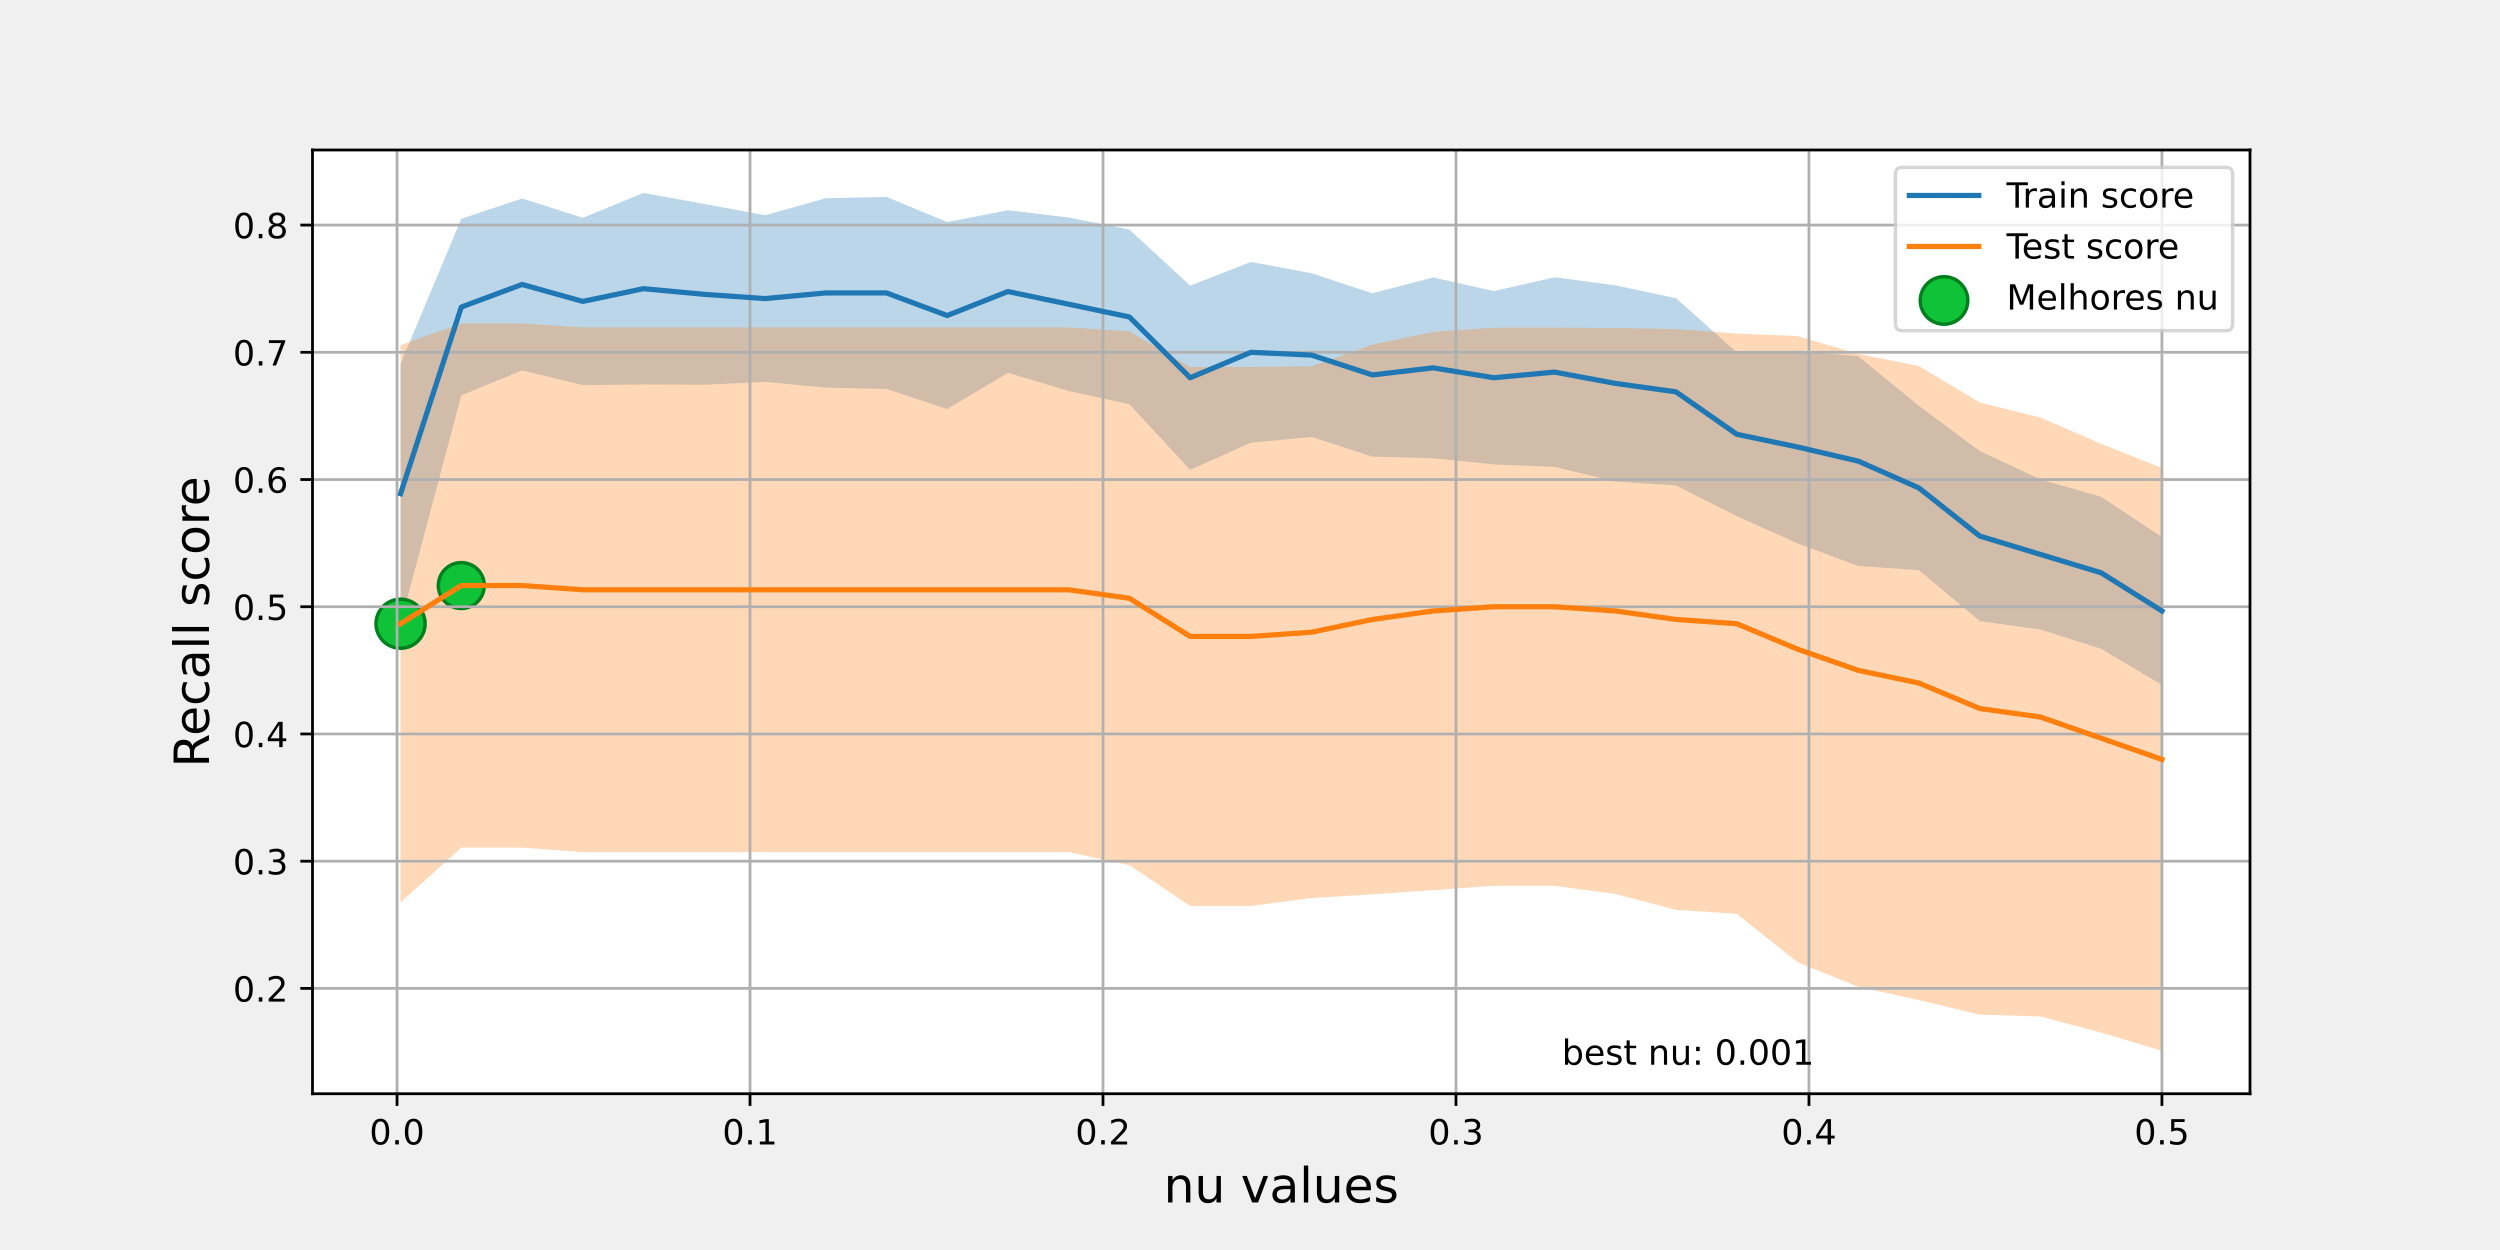
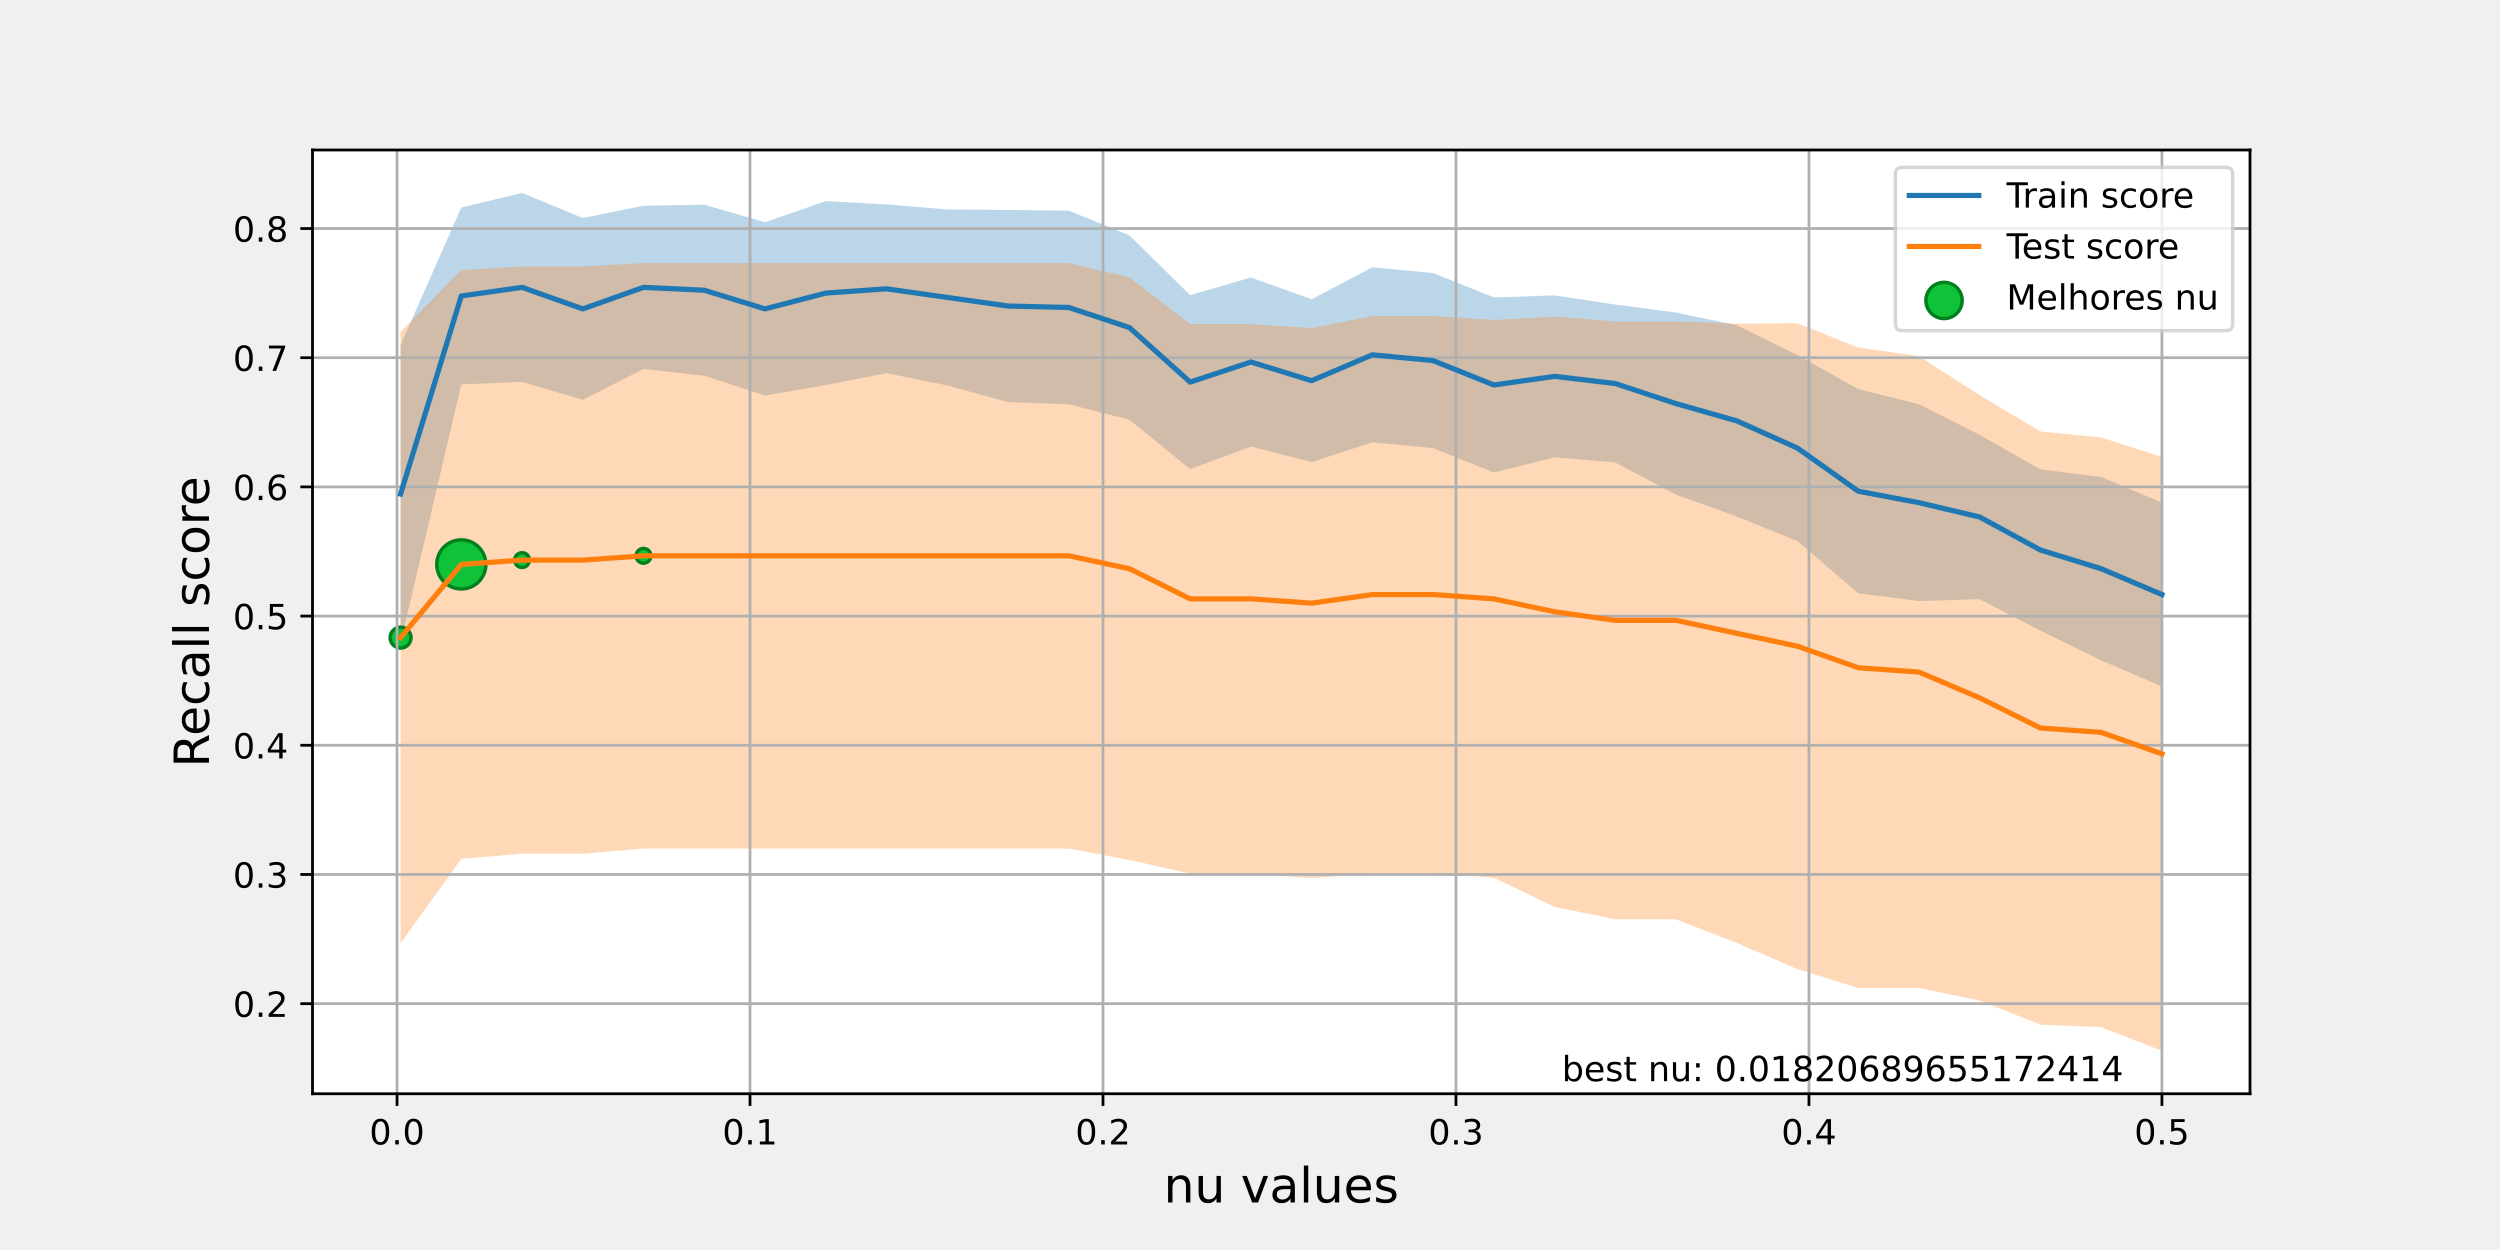
<svg xmlns="http://www.w3.org/2000/svg" xmlns:xlink="http://www.w3.org/1999/xlink" height="360pt" version="1.1" viewBox="0 0 720 360" width="720pt">
  <defs>
    <style type="text/css">*{stroke-linecap:butt;stroke-linejoin:round;}</style>
  </defs>
  <g id="figure_1">
    <g id="patch_1">
      <path d="M 0 360  L 720 360  L 720 0  L 0 0  z " style="fill:none;" />
    </g>
    <g id="axes_1">
      <g id="patch_2">
        <path d="M 90 315  L 648 315  L 648 43.2  L 90 43.2  z " style="fill:#ffffff;" />
      </g>
      <g id="PolyCollection_1">
-         <path clip-path="url(#p3d5e0ccf4b)" d="M 115.364 104.77  L 115.364 179.577  L 132.856 113.862  L 150.348 106.676  L 167.84 110.899  L 185.332 110.728  L 202.824 110.797  L 220.317 109.986  L 237.809 111.645  L 255.301 112.013  L 272.793 117.811  L 290.285 107.364  L 307.777 112.606  L 325.27 116.441  L 342.762 135.32  L 360.254 127.492  L 377.746 125.846  L 395.238 131.503  L 412.73 131.967  L 430.223 133.749  L 447.715 134.468  L 465.207 138.672  L 482.699 139.833  L 500.191 148.645  L 517.683 156.496  L 535.176 163.01  L 552.668 164.215  L 570.16 178.883  L 587.652 181.291  L 605.144 186.866  L 622.636 197.262  L 622.636 154.667  L 622.636 154.667  L 605.144 143.077  L 587.652 138.068  L 570.16 129.891  L 552.668 116.875  L 535.176 102.609  L 517.683 100.981  L 500.191 101.504  L 482.699 85.889  L 465.207 82.164  L 447.715 79.854  L 430.223 83.83  L 412.73 79.913  L 395.238 84.448  L 377.746 78.706  L 360.254 75.431  L 342.762 82.259  L 325.27 66.126  L 307.777 62.633  L 290.285 60.547  L 272.793 63.942  L 255.301 56.712  L 237.809 57.08  L 220.317 61.996  L 202.824 58.742  L 185.332 55.555  L 167.84 62.712  L 150.348 57.164  L 132.856 63.006  L 115.364 104.77  z " style="fill:#1f77b4;fill-opacity:0.3;" />
+         <path clip-path="url(#p609a828abe)" d="M 115.364 99.381  L 115.364 185.206  L 132.856 110.707  L 150.348 109.969  L 167.84 115.145  L 185.332 106.268  L 202.824 108.221  L 220.317 113.921  L 237.809 110.898  L 255.301 107.47  L 272.793 111.001  L 290.285 115.803  L 307.777 116.438  L 325.27 120.898  L 342.762 135.099  L 360.254 128.608  L 377.746 133.084  L 395.238 127.4  L 412.73 129.054  L 430.223 136.092  L 447.715 131.721  L 465.207 133.204  L 482.699 142.47  L 500.191 148.75  L 517.683 155.859  L 535.176 170.86  L 552.668 173.108  L 570.16 172.561  L 587.652 181.643  L 605.144 190.194  L 622.636 197.714  L 622.636 144.75  L 622.636 144.75  L 605.144 137.387  L 587.652 135.189  L 570.16 125.254  L 552.668 116.44  L 535.176 112.073  L 517.683 102.269  L 500.191 93.669  L 482.699 90.027  L 465.207 87.717  L 447.715 85.066  L 430.223 85.656  L 412.73 78.638  L 395.238 76.984  L 377.746 86.183  L 360.254 79.911  L 342.762 84.995  L 325.27 67.777  L 307.777 60.661  L 290.285 60.47  L 272.793 60.31  L 255.301 58.88  L 237.809 57.933  L 220.317 64.005  L 202.824 58.956  L 185.332 59.256  L 167.84 62.781  L 150.348 55.555  L 132.856 59.777  L 115.364 99.381  z " style="fill:#1f77b4;fill-opacity:0.3;" />
      </g>
      <g id="PolyCollection_2">
-         <path clip-path="url(#p3d5e0ccf4b)" d="M 115.364 99.39  L 115.364 259.866  L 132.856 244.11  L 150.348 244.11  L 167.84 245.422  L 185.332 245.422  L 202.824 245.422  L 220.317 245.422  L 237.809 245.422  L 255.301 245.422  L 272.793 245.422  L 290.285 245.422  L 307.777 245.422  L 325.27 249.178  L 342.762 260.906  L 360.254 260.906  L 377.746 258.632  L 395.238 257.569  L 412.73 256.344  L 430.223 255.132  L 447.715 255.132  L 465.207 257.468  L 482.699 262.042  L 500.191 263.2  L 517.683 277.129  L 535.176 284.198  L 552.668 288.036  L 570.16 292.22  L 587.652 292.749  L 605.144 297.393  L 622.636 302.645  L 622.636 134.778  L 622.636 134.778  L 605.144 127.817  L 587.652 120.247  L 570.16 115.89  L 552.668 105.418  L 535.176 101.928  L 517.683 96.784  L 500.191 96.057  L 482.699 94.772  L 465.207 94.46  L 447.715 94.354  L 430.223 94.354  L 412.73 95.585  L 395.238 99.244  L 377.746 105.51  L 360.254 105.678  L 342.762 105.678  L 325.27 95.422  L 307.777 94.293  L 290.285 94.293  L 272.793 94.293  L 255.301 94.293  L 237.809 94.293  L 220.317 94.293  L 202.824 94.293  L 185.332 94.293  L 167.84 94.293  L 150.348 93.162  L 132.856 93.162  L 115.364 99.39  z " style="fill:#ff7f0e;fill-opacity:0.3;" />
+         <path clip-path="url(#p609a828abe)" d="M 115.364 95.595  L 115.364 271.674  L 132.856 247.34  L 150.348 245.869  L 167.84 245.869  L 185.332 244.379  L 202.824 244.379  L 220.317 244.379  L 237.809 244.379  L 255.301 244.379  L 272.793 244.379  L 290.285 244.379  L 307.777 244.379  L 325.27 247.681  L 342.762 251.613  L 360.254 251.613  L 377.746 252.923  L 395.238 251.462  L 412.73 251.462  L 430.223 252.79  L 447.715 261.195  L 465.207 264.772  L 482.699 264.772  L 500.191 271.572  L 517.683 279.131  L 535.176 284.529  L 552.668 284.532  L 570.16 288.18  L 587.652 295.094  L 605.144 295.848  L 622.636 302.645  L 622.636 131.596  L 622.636 131.596  L 605.144 125.992  L 587.652 124.265  L 570.16 113.816  L 552.668 102.581  L 535.176 100.103  L 517.683 93.099  L 500.191 93.216  L 482.699 92.575  L 465.207 92.575  L 447.715 91.191  L 430.223 92.154  L 412.73 91.002  L 395.238 91.002  L 377.746 94.503  L 360.254 93.331  L 342.762 93.331  L 325.27 79.9  L 307.777 75.761  L 290.285 75.761  L 272.793 75.761  L 255.301 75.761  L 237.809 75.761  L 220.317 75.761  L 202.824 75.761  L 185.332 75.761  L 167.84 76.751  L 150.348 76.751  L 132.856 77.761  L 115.364 95.595  z " style="fill:#ff7f0e;fill-opacity:0.3;" />
      </g>
      <g id="PathCollection_1">
-         <path clip-path="url(#p3d5e0ccf4b)" d="M 115.364 186.699  C 117.239 186.699 119.038 185.954 120.364 184.628  C 121.69 183.302 122.435 181.503 122.435 179.628  C 122.435 177.753 121.69 175.954 120.364 174.628  C 119.038 173.302 117.239 172.557 115.364 172.557  C 113.488 172.557 111.69 173.302 110.364 174.628  C 109.038 175.954 108.293 177.753 108.293 179.628  C 108.293 181.503 109.038 183.302 110.364 184.628  C 111.69 185.954 113.488 186.699 115.364 186.699  z " style="fill:#0fc238;stroke:#00801d;" />
-         <path clip-path="url(#p3d5e0ccf4b)" d="M 132.856 175.25  C 134.61 175.25 136.292 174.553 137.533 173.313  C 138.773 172.073 139.47 170.39 139.47 168.636  C 139.47 166.882 138.773 165.199 137.533 163.959  C 136.292 162.719 134.61 162.022 132.856 162.022  C 131.102 162.022 129.419 162.719 128.179 163.959  C 126.938 165.199 126.241 166.882 126.241 168.636  C 126.241 170.39 126.938 172.073 128.179 173.313  C 129.419 174.553 131.102 175.25 132.856 175.25  z " style="fill:#0fc238;stroke:#00801d;" />
+         <path clip-path="url(#p609a828abe)" d="M 115.364 186.65  C 116.163 186.65 116.93 186.332 117.496 185.766  C 118.061 185.201 118.379 184.434 118.379 183.634  C 118.379 182.835 118.061 182.068 117.496 181.502  C 116.93 180.937 116.163 180.619 115.364 180.619  C 114.564 180.619 113.797 180.937 113.232 181.502  C 112.666 182.068 112.349 182.835 112.349 183.634  C 112.349 184.434 112.666 185.201 113.232 185.766  C 113.797 186.332 114.564 186.65 115.364 186.65  z " style="fill:#0fc238;stroke:#00801d;" />
+         <path clip-path="url(#p609a828abe)" d="M 132.856 169.622  C 134.731 169.622 136.53 168.876 137.856 167.55  C 139.182 166.224 139.927 164.426 139.927 162.55  C 139.927 160.675 139.182 158.876 137.856 157.55  C 136.53 156.224 134.731 155.479 132.856 155.479  C 130.981 155.479 129.182 156.224 127.856 157.55  C 126.53 158.876 125.785 160.675 125.785 162.55  C 125.785 164.426 126.53 166.224 127.856 167.55  C 129.182 168.876 130.981 169.622 132.856 169.622  z " style="fill:#0fc238;stroke:#00801d;" />
+         <path clip-path="url(#p609a828abe)" d="M 150.348 163.442  C 150.913 163.442 151.456 163.218 151.856 162.818  C 152.255 162.418 152.48 161.876 152.48 161.31  C 152.48 160.745 152.255 160.202 151.856 159.803  C 151.456 159.403 150.913 159.178 150.348 159.178  C 149.783 159.178 149.24 159.403 148.84 159.803  C 148.441 160.202 148.216 160.745 148.216 161.31  C 148.216 161.876 148.441 162.418 148.84 162.818  C 149.24 163.218 149.783 163.442 150.348 163.442  z " style="fill:#0fc238;stroke:#00801d;" />
+         <path clip-path="url(#p609a828abe)" d="M 185.332 162.202  C 185.898 162.202 186.44 161.977 186.84 161.578  C 187.24 161.178 187.464 160.635 187.464 160.07  C 187.464 159.505 187.24 158.962 186.84 158.562  C 186.44 158.163 185.898 157.938 185.332 157.938  C 184.767 157.938 184.225 158.163 183.825 158.562  C 183.425 158.962 183.2 159.505 183.2 160.07  C 183.2 160.635 183.425 161.178 183.825 161.578  C 184.225 161.977 184.767 162.202 185.332 162.202  z " style="fill:#0fc238;stroke:#00801d;" />
      </g>
      <g id="matplotlib.axis_1">
        <g id="xtick_1">
          <g id="line2d_1">
-             <path clip-path="url(#p3d5e0ccf4b)" d="M 114.347 315  L 114.347 43.2  " style="fill:none;stroke:#b0b0b0;stroke-linecap:square;stroke-width:0.8;" />
+             <path clip-path="url(#p609a828abe)" d="M 114.347 315  L 114.347 43.2  " style="fill:none;stroke:#b0b0b0;stroke-linecap:square;stroke-width:0.8;" />
          </g>
          <g id="line2d_2">
            <defs>
-               <path d="M 0 0  L 0 3.5  " id="m175ccb34cd" style="stroke:#000000;stroke-width:0.8;" />
-             </defs>
-             <g>
-               <use style="stroke:#000000;stroke-width:0.8;" x="114.347" xlink:href="#m175ccb34cd" y="315" />
+               <path d="M 0 0  L 0 3.5  " id="m0a4622e505" style="stroke:#000000;stroke-width:0.8;" />
+             </defs>
+             <g>
+               <use style="stroke:#000000;stroke-width:0.8;" x="114.347" xlink:href="#m0a4622e505" y="315" />
            </g>
          </g>
          <g id="text_1">
            <g transform="translate(106.3955 329.5984)scale(0.1 -0.1)">
              <defs>
                <path d="M 2034 4250  Q 1547 4250 1301 3770  Q 1056 3291 1056 2328  Q 1056 1369 1301 889  Q 1547 409 2034 409  Q 2525 409 2770 889  Q 3016 1369 3016 2328  Q 3016 3291 2770 3770  Q 2525 4250 2034 4250  z M 2034 4750  Q 2819 4750 3233 4129  Q 3647 3509 3647 2328  Q 3647 1150 3233 529  Q 2819 -91 2034 -91  Q 1250 -91 836 529  Q 422 1150 422 2328  Q 422 3509 836 4129  Q 1250 4750 2034 4750  z " id="DejaVuSans-30" transform="scale(0.015625)" />
                <path d="M 684 794  L 1344 794  L 1344 0  L 684 0  L 684 794  z " id="DejaVuSans-2e" transform="scale(0.015625)" />
              </defs>
              <use xlink:href="#DejaVuSans-30" />
              <use x="63.623" xlink:href="#DejaVuSans-2e" />
              <use x="95.41" xlink:href="#DejaVuSans-30" />
            </g>
          </g>
        </g>
        <g id="xtick_2">
          <g id="line2d_3">
-             <path clip-path="url(#p3d5e0ccf4b)" d="M 216.005 315  L 216.005 43.2  " style="fill:none;stroke:#b0b0b0;stroke-linecap:square;stroke-width:0.8;" />
+             <path clip-path="url(#p609a828abe)" d="M 216.005 315  L 216.005 43.2  " style="fill:none;stroke:#b0b0b0;stroke-linecap:square;stroke-width:0.8;" />
          </g>
          <g id="line2d_4">
            <g>
-               <use style="stroke:#000000;stroke-width:0.8;" x="216.005" xlink:href="#m175ccb34cd" y="315" />
+               <use style="stroke:#000000;stroke-width:0.8;" x="216.005" xlink:href="#m0a4622e505" y="315" />
            </g>
          </g>
          <g id="text_2">
            <g transform="translate(208.0534 329.5984)scale(0.1 -0.1)">
              <defs>
                <path d="M 794 531  L 1825 531  L 1825 4091  L 703 3866  L 703 4441  L 1819 4666  L 2450 4666  L 2450 531  L 3481 531  L 3481 0  L 794 0  L 794 531  z " id="DejaVuSans-31" transform="scale(0.015625)" />
              </defs>
              <use xlink:href="#DejaVuSans-30" />
              <use x="63.623" xlink:href="#DejaVuSans-2e" />
              <use x="95.41" xlink:href="#DejaVuSans-31" />
            </g>
          </g>
        </g>
        <g id="xtick_3">
          <g id="line2d_5">
-             <path clip-path="url(#p3d5e0ccf4b)" d="M 317.663 315  L 317.663 43.2  " style="fill:none;stroke:#b0b0b0;stroke-linecap:square;stroke-width:0.8;" />
+             <path clip-path="url(#p609a828abe)" d="M 317.663 315  L 317.663 43.2  " style="fill:none;stroke:#b0b0b0;stroke-linecap:square;stroke-width:0.8;" />
          </g>
          <g id="line2d_6">
            <g>
-               <use style="stroke:#000000;stroke-width:0.8;" x="317.663" xlink:href="#m175ccb34cd" y="315" />
+               <use style="stroke:#000000;stroke-width:0.8;" x="317.663" xlink:href="#m0a4622e505" y="315" />
            </g>
          </g>
          <g id="text_3">
            <g transform="translate(309.7112 329.5984)scale(0.1 -0.1)">
              <defs>
                <path d="M 1228 531  L 3431 531  L 3431 0  L 469 0  L 469 531  Q 828 903 1448 1529  Q 2069 2156 2228 2338  Q 2531 2678 2651 2914  Q 2772 3150 2772 3378  Q 2772 3750 2511 3984  Q 2250 4219 1831 4219  Q 1534 4219 1204 4116  Q 875 4013 500 3803  L 500 4441  Q 881 4594 1212 4672  Q 1544 4750 1819 4750  Q 2544 4750 2975 4387  Q 3406 4025 3406 3419  Q 3406 3131 3298 2873  Q 3191 2616 2906 2266  Q 2828 2175 2409 1742  Q 1991 1309 1228 531  z " id="DejaVuSans-32" transform="scale(0.015625)" />
              </defs>
              <use xlink:href="#DejaVuSans-30" />
              <use x="63.623" xlink:href="#DejaVuSans-2e" />
              <use x="95.41" xlink:href="#DejaVuSans-32" />
            </g>
          </g>
        </g>
        <g id="xtick_4">
          <g id="line2d_7">
-             <path clip-path="url(#p3d5e0ccf4b)" d="M 419.321 315  L 419.321 43.2  " style="fill:none;stroke:#b0b0b0;stroke-linecap:square;stroke-width:0.8;" />
+             <path clip-path="url(#p609a828abe)" d="M 419.321 315  L 419.321 43.2  " style="fill:none;stroke:#b0b0b0;stroke-linecap:square;stroke-width:0.8;" />
          </g>
          <g id="line2d_8">
            <g>
-               <use style="stroke:#000000;stroke-width:0.8;" x="419.321" xlink:href="#m175ccb34cd" y="315" />
+               <use style="stroke:#000000;stroke-width:0.8;" x="419.321" xlink:href="#m0a4622e505" y="315" />
            </g>
          </g>
          <g id="text_4">
            <g transform="translate(411.3691 329.5984)scale(0.1 -0.1)">
              <defs>
                <path d="M 2597 2516  Q 3050 2419 3304 2112  Q 3559 1806 3559 1356  Q 3559 666 3084 287  Q 2609 -91 1734 -91  Q 1441 -91 1130 -33  Q 819 25 488 141  L 488 750  Q 750 597 1062 519  Q 1375 441 1716 441  Q 2309 441 2620 675  Q 2931 909 2931 1356  Q 2931 1769 2642 2001  Q 2353 2234 1838 2234  L 1294 2234  L 1294 2753  L 1863 2753  Q 2328 2753 2575 2939  Q 2822 3125 2822 3475  Q 2822 3834 2567 4026  Q 2313 4219 1838 4219  Q 1578 4219 1281 4162  Q 984 4106 628 3988  L 628 4550  Q 988 4650 1302 4700  Q 1616 4750 1894 4750  Q 2613 4750 3031 4423  Q 3450 4097 3450 3541  Q 3450 3153 3228 2886  Q 3006 2619 2597 2516  z " id="DejaVuSans-33" transform="scale(0.015625)" />
              </defs>
              <use xlink:href="#DejaVuSans-30" />
              <use x="63.623" xlink:href="#DejaVuSans-2e" />
              <use x="95.41" xlink:href="#DejaVuSans-33" />
            </g>
          </g>
        </g>
        <g id="xtick_5">
          <g id="line2d_9">
-             <path clip-path="url(#p3d5e0ccf4b)" d="M 520.979 315  L 520.979 43.2  " style="fill:none;stroke:#b0b0b0;stroke-linecap:square;stroke-width:0.8;" />
+             <path clip-path="url(#p609a828abe)" d="M 520.979 315  L 520.979 43.2  " style="fill:none;stroke:#b0b0b0;stroke-linecap:square;stroke-width:0.8;" />
          </g>
          <g id="line2d_10">
            <g>
-               <use style="stroke:#000000;stroke-width:0.8;" x="520.979" xlink:href="#m175ccb34cd" y="315" />
+               <use style="stroke:#000000;stroke-width:0.8;" x="520.979" xlink:href="#m0a4622e505" y="315" />
            </g>
          </g>
          <g id="text_5">
            <g transform="translate(513.0269 329.5984)scale(0.1 -0.1)">
              <defs>
                <path d="M 2419 4116  L 825 1625  L 2419 1625  L 2419 4116  z M 2253 4666  L 3047 4666  L 3047 1625  L 3713 1625  L 3713 1100  L 3047 1100  L 3047 0  L 2419 0  L 2419 1100  L 313 1100  L 313 1709  L 2253 4666  z " id="DejaVuSans-34" transform="scale(0.015625)" />
              </defs>
              <use xlink:href="#DejaVuSans-30" />
              <use x="63.623" xlink:href="#DejaVuSans-2e" />
              <use x="95.41" xlink:href="#DejaVuSans-34" />
            </g>
          </g>
        </g>
        <g id="xtick_6">
          <g id="line2d_11">
-             <path clip-path="url(#p3d5e0ccf4b)" d="M 622.636 315  L 622.636 43.2  " style="fill:none;stroke:#b0b0b0;stroke-linecap:square;stroke-width:0.8;" />
+             <path clip-path="url(#p609a828abe)" d="M 622.636 315  L 622.636 43.2  " style="fill:none;stroke:#b0b0b0;stroke-linecap:square;stroke-width:0.8;" />
          </g>
          <g id="line2d_12">
            <g>
-               <use style="stroke:#000000;stroke-width:0.8;" x="622.636" xlink:href="#m175ccb34cd" y="315" />
+               <use style="stroke:#000000;stroke-width:0.8;" x="622.636" xlink:href="#m0a4622e505" y="315" />
            </g>
          </g>
          <g id="text_6">
            <g transform="translate(614.6848 329.5984)scale(0.1 -0.1)">
              <defs>
                <path d="M 691 4666  L 3169 4666  L 3169 4134  L 1269 4134  L 1269 2991  Q 1406 3038 1543 3061  Q 1681 3084 1819 3084  Q 2600 3084 3056 2656  Q 3513 2228 3513 1497  Q 3513 744 3044 326  Q 2575 -91 1722 -91  Q 1428 -91 1123 -41  Q 819 9 494 109  L 494 744  Q 775 591 1075 516  Q 1375 441 1709 441  Q 2250 441 2565 725  Q 2881 1009 2881 1497  Q 2881 1984 2565 2268  Q 2250 2553 1709 2553  Q 1456 2553 1204 2497  Q 953 2441 691 2322  L 691 4666  z " id="DejaVuSans-35" transform="scale(0.015625)" />
              </defs>
              <use xlink:href="#DejaVuSans-30" />
              <use x="63.623" xlink:href="#DejaVuSans-2e" />
              <use x="95.41" xlink:href="#DejaVuSans-35" />
            </g>
          </g>
        </g>
        <g id="text_7">
          <g transform="translate(335.1353 346.3159)scale(0.14 -0.14)">
            <defs>
              <path d="M 3513 2113  L 3513 0  L 2938 0  L 2938 2094  Q 2938 2591 2744 2837  Q 2550 3084 2163 3084  Q 1697 3084 1428 2787  Q 1159 2491 1159 1978  L 1159 0  L 581 0  L 581 3500  L 1159 3500  L 1159 2956  Q 1366 3272 1645 3428  Q 1925 3584 2291 3584  Q 2894 3584 3203 3211  Q 3513 2838 3513 2113  z " id="DejaVuSans-6e" transform="scale(0.015625)" />
              <path d="M 544 1381  L 544 3500  L 1119 3500  L 1119 1403  Q 1119 906 1312 657  Q 1506 409 1894 409  Q 2359 409 2629 706  Q 2900 1003 2900 1516  L 2900 3500  L 3475 3500  L 3475 0  L 2900 0  L 2900 538  Q 2691 219 2414 64  Q 2138 -91 1772 -91  Q 1169 -91 856 284  Q 544 659 544 1381  z M 1991 3584  L 1991 3584  z " id="DejaVuSans-75" transform="scale(0.015625)" />
              <path id="DejaVuSans-20" transform="scale(0.015625)" />
              <path d="M 191 3500  L 800 3500  L 1894 563  L 2988 3500  L 3597 3500  L 2284 0  L 1503 0  L 191 3500  z " id="DejaVuSans-76" transform="scale(0.015625)" />
              <path d="M 2194 1759  Q 1497 1759 1228 1600  Q 959 1441 959 1056  Q 959 750 1161 570  Q 1363 391 1709 391  Q 2188 391 2477 730  Q 2766 1069 2766 1631  L 2766 1759  L 2194 1759  z M 3341 1997  L 3341 0  L 2766 0  L 2766 531  Q 2569 213 2275 61  Q 1981 -91 1556 -91  Q 1019 -91 701 211  Q 384 513 384 1019  Q 384 1609 779 1909  Q 1175 2209 1959 2209  L 2766 2209  L 2766 2266  Q 2766 2663 2505 2880  Q 2244 3097 1772 3097  Q 1472 3097 1187 3025  Q 903 2953 641 2809  L 641 3341  Q 956 3463 1253 3523  Q 1550 3584 1831 3584  Q 2591 3584 2966 3190  Q 3341 2797 3341 1997  z " id="DejaVuSans-61" transform="scale(0.015625)" />
              <path d="M 603 4863  L 1178 4863  L 1178 0  L 603 0  L 603 4863  z " id="DejaVuSans-6c" transform="scale(0.015625)" />
              <path d="M 3597 1894  L 3597 1613  L 953 1613  Q 991 1019 1311 708  Q 1631 397 2203 397  Q 2534 397 2845 478  Q 3156 559 3463 722  L 3463 178  Q 3153 47 2828 -22  Q 2503 -91 2169 -91  Q 1331 -91 842 396  Q 353 884 353 1716  Q 353 2575 817 3079  Q 1281 3584 2069 3584  Q 2775 3584 3186 3129  Q 3597 2675 3597 1894  z M 3022 2063  Q 3016 2534 2758 2815  Q 2500 3097 2075 3097  Q 1594 3097 1305 2825  Q 1016 2553 972 2059  L 3022 2063  z " id="DejaVuSans-65" transform="scale(0.015625)" />
              <path d="M 2834 3397  L 2834 2853  Q 2591 2978 2328 3040  Q 2066 3103 1784 3103  Q 1356 3103 1142 2972  Q 928 2841 928 2578  Q 928 2378 1081 2264  Q 1234 2150 1697 2047  L 1894 2003  Q 2506 1872 2764 1633  Q 3022 1394 3022 966  Q 3022 478 2636 193  Q 2250 -91 1575 -91  Q 1294 -91 989 -36  Q 684 19 347 128  L 347 722  Q 666 556 975 473  Q 1284 391 1588 391  Q 1994 391 2212 530  Q 2431 669 2431 922  Q 2431 1156 2273 1281  Q 2116 1406 1581 1522  L 1381 1569  Q 847 1681 609 1914  Q 372 2147 372 2553  Q 372 3047 722 3315  Q 1072 3584 1716 3584  Q 2034 3584 2315 3537  Q 2597 3491 2834 3397  z " id="DejaVuSans-73" transform="scale(0.015625)" />
            </defs>
            <use xlink:href="#DejaVuSans-6e" />
            <use x="63.379" xlink:href="#DejaVuSans-75" />
            <use x="126.758" xlink:href="#DejaVuSans-20" />
            <use x="158.545" xlink:href="#DejaVuSans-76" />
            <use x="217.725" xlink:href="#DejaVuSans-61" />
            <use x="279.004" xlink:href="#DejaVuSans-6c" />
            <use x="306.787" xlink:href="#DejaVuSans-75" />
            <use x="370.166" xlink:href="#DejaVuSans-65" />
            <use x="431.689" xlink:href="#DejaVuSans-73" />
          </g>
        </g>
      </g>
      <g id="matplotlib.axis_2">
        <g id="ytick_1">
          <g id="line2d_13">
-             <path clip-path="url(#p3d5e0ccf4b)" d="M 90 284.665  L 648 284.665  " style="fill:none;stroke:#b0b0b0;stroke-linecap:square;stroke-width:0.8;" />
+             <path clip-path="url(#p609a828abe)" d="M 90 289.055  L 648 289.055  " style="fill:none;stroke:#b0b0b0;stroke-linecap:square;stroke-width:0.8;" />
          </g>
          <g id="line2d_14">
            <defs>
-               <path d="M 0 0  L -3.5 0  " id="mce2eb0ac68" style="stroke:#000000;stroke-width:0.8;" />
-             </defs>
-             <g>
-               <use style="stroke:#000000;stroke-width:0.8;" x="90" xlink:href="#mce2eb0ac68" y="284.665" />
+               <path d="M 0 0  L -3.5 0  " id="md612f55e5f" style="stroke:#000000;stroke-width:0.8;" />
+             </defs>
+             <g>
+               <use style="stroke:#000000;stroke-width:0.8;" x="90" xlink:href="#md612f55e5f" y="289.055" />
            </g>
          </g>
          <g id="text_8">
-             <g transform="translate(67.09687 288.4639)scale(0.1 -0.1)">
+             <g transform="translate(67.09687 292.8537)scale(0.1 -0.1)">
              <use xlink:href="#DejaVuSans-30" />
              <use x="63.623" xlink:href="#DejaVuSans-2e" />
              <use x="95.41" xlink:href="#DejaVuSans-32" />
            </g>
          </g>
        </g>
        <g id="ytick_2">
          <g id="line2d_15">
-             <path clip-path="url(#p3d5e0ccf4b)" d="M 90 248.024  L 648 248.024  " style="fill:none;stroke:#b0b0b0;stroke-linecap:square;stroke-width:0.8;" />
+             <path clip-path="url(#p609a828abe)" d="M 90 251.847  L 648 251.847  " style="fill:none;stroke:#b0b0b0;stroke-linecap:square;stroke-width:0.8;" />
          </g>
          <g id="line2d_16">
            <g>
-               <use style="stroke:#000000;stroke-width:0.8;" x="90" xlink:href="#mce2eb0ac68" y="248.024" />
+               <use style="stroke:#000000;stroke-width:0.8;" x="90" xlink:href="#md612f55e5f" y="251.847" />
            </g>
          </g>
          <g id="text_9">
-             <g transform="translate(67.09687 251.8233)scale(0.1 -0.1)">
+             <g transform="translate(67.09687 255.6466)scale(0.1 -0.1)">
              <use xlink:href="#DejaVuSans-30" />
              <use x="63.623" xlink:href="#DejaVuSans-2e" />
              <use x="95.41" xlink:href="#DejaVuSans-33" />
            </g>
          </g>
        </g>
        <g id="ytick_3">
          <g id="line2d_17">
-             <path clip-path="url(#p3d5e0ccf4b)" d="M 90 211.383  L 648 211.383  " style="fill:none;stroke:#b0b0b0;stroke-linecap:square;stroke-width:0.8;" />
+             <path clip-path="url(#p609a828abe)" d="M 90 214.64  L 648 214.64  " style="fill:none;stroke:#b0b0b0;stroke-linecap:square;stroke-width:0.8;" />
          </g>
          <g id="line2d_18">
            <g>
-               <use style="stroke:#000000;stroke-width:0.8;" x="90" xlink:href="#mce2eb0ac68" y="211.383" />
+               <use style="stroke:#000000;stroke-width:0.8;" x="90" xlink:href="#md612f55e5f" y="214.64" />
            </g>
          </g>
          <g id="text_10">
-             <g transform="translate(67.09687 215.1826)scale(0.1 -0.1)">
+             <g transform="translate(67.09687 218.4396)scale(0.1 -0.1)">
              <use xlink:href="#DejaVuSans-30" />
              <use x="63.623" xlink:href="#DejaVuSans-2e" />
              <use x="95.41" xlink:href="#DejaVuSans-34" />
            </g>
          </g>
        </g>
        <g id="ytick_4">
          <g id="line2d_19">
-             <path clip-path="url(#p3d5e0ccf4b)" d="M 90 174.743  L 648 174.743  " style="fill:none;stroke:#b0b0b0;stroke-linecap:square;stroke-width:0.8;" />
+             <path clip-path="url(#p609a828abe)" d="M 90 177.433  L 648 177.433  " style="fill:none;stroke:#b0b0b0;stroke-linecap:square;stroke-width:0.8;" />
          </g>
          <g id="line2d_20">
            <g>
-               <use style="stroke:#000000;stroke-width:0.8;" x="90" xlink:href="#mce2eb0ac68" y="174.743" />
+               <use style="stroke:#000000;stroke-width:0.8;" x="90" xlink:href="#md612f55e5f" y="177.433" />
            </g>
          </g>
          <g id="text_11">
-             <g transform="translate(67.09687 178.542)scale(0.1 -0.1)">
+             <g transform="translate(67.09687 181.2325)scale(0.1 -0.1)">
              <use xlink:href="#DejaVuSans-30" />
              <use x="63.623" xlink:href="#DejaVuSans-2e" />
              <use x="95.41" xlink:href="#DejaVuSans-35" />
            </g>
          </g>
        </g>
        <g id="ytick_5">
          <g id="line2d_21">
-             <path clip-path="url(#p3d5e0ccf4b)" d="M 90 138.102  L 648 138.102  " style="fill:none;stroke:#b0b0b0;stroke-linecap:square;stroke-width:0.8;" />
+             <path clip-path="url(#p609a828abe)" d="M 90 140.226  L 648 140.226  " style="fill:none;stroke:#b0b0b0;stroke-linecap:square;stroke-width:0.8;" />
          </g>
          <g id="line2d_22">
            <g>
-               <use style="stroke:#000000;stroke-width:0.8;" x="90" xlink:href="#mce2eb0ac68" y="138.102" />
+               <use style="stroke:#000000;stroke-width:0.8;" x="90" xlink:href="#md612f55e5f" y="140.226" />
            </g>
          </g>
          <g id="text_12">
-             <g transform="translate(67.09687 141.9014)scale(0.1 -0.1)">
+             <g transform="translate(67.09687 144.0254)scale(0.1 -0.1)">
              <defs>
                <path d="M 2113 2584  Q 1688 2584 1439 2293  Q 1191 2003 1191 1497  Q 1191 994 1439 701  Q 1688 409 2113 409  Q 2538 409 2786 701  Q 3034 994 3034 1497  Q 3034 2003 2786 2293  Q 2538 2584 2113 2584  z M 3366 4563  L 3366 3988  Q 3128 4100 2886 4159  Q 2644 4219 2406 4219  Q 1781 4219 1451 3797  Q 1122 3375 1075 2522  Q 1259 2794 1537 2939  Q 1816 3084 2150 3084  Q 2853 3084 3261 2657  Q 3669 2231 3669 1497  Q 3669 778 3244 343  Q 2819 -91 2113 -91  Q 1303 -91 875 529  Q 447 1150 447 2328  Q 447 3434 972 4092  Q 1497 4750 2381 4750  Q 2619 4750 2861 4703  Q 3103 4656 3366 4563  z " id="DejaVuSans-36" transform="scale(0.015625)" />
              </defs>
              <use xlink:href="#DejaVuSans-30" />
              <use x="63.623" xlink:href="#DejaVuSans-2e" />
              <use x="95.41" xlink:href="#DejaVuSans-36" />
            </g>
          </g>
        </g>
        <g id="ytick_6">
          <g id="line2d_23">
-             <path clip-path="url(#p3d5e0ccf4b)" d="M 90 101.462  L 648 101.462  " style="fill:none;stroke:#b0b0b0;stroke-linecap:square;stroke-width:0.8;" />
+             <path clip-path="url(#p609a828abe)" d="M 90 103.019  L 648 103.019  " style="fill:none;stroke:#b0b0b0;stroke-linecap:square;stroke-width:0.8;" />
          </g>
          <g id="line2d_24">
            <g>
-               <use style="stroke:#000000;stroke-width:0.8;" x="90" xlink:href="#mce2eb0ac68" y="101.462" />
+               <use style="stroke:#000000;stroke-width:0.8;" x="90" xlink:href="#md612f55e5f" y="103.019" />
            </g>
          </g>
          <g id="text_13">
-             <g transform="translate(67.09687 105.2607)scale(0.1 -0.1)">
+             <g transform="translate(67.09687 106.8183)scale(0.1 -0.1)">
              <defs>
                <path d="M 525 4666  L 3525 4666  L 3525 4397  L 1831 0  L 1172 0  L 2766 4134  L 525 4134  L 525 4666  z " id="DejaVuSans-37" transform="scale(0.015625)" />
              </defs>
              <use xlink:href="#DejaVuSans-30" />
              <use x="63.623" xlink:href="#DejaVuSans-2e" />
              <use x="95.41" xlink:href="#DejaVuSans-37" />
            </g>
          </g>
        </g>
        <g id="ytick_7">
          <g id="line2d_25">
-             <path clip-path="url(#p3d5e0ccf4b)" d="M 90 64.821  L 648 64.821  " style="fill:none;stroke:#b0b0b0;stroke-linecap:square;stroke-width:0.8;" />
+             <path clip-path="url(#p609a828abe)" d="M 90 65.812  L 648 65.812  " style="fill:none;stroke:#b0b0b0;stroke-linecap:square;stroke-width:0.8;" />
          </g>
          <g id="line2d_26">
            <g>
-               <use style="stroke:#000000;stroke-width:0.8;" x="90" xlink:href="#mce2eb0ac68" y="64.821" />
+               <use style="stroke:#000000;stroke-width:0.8;" x="90" xlink:href="#md612f55e5f" y="65.812" />
            </g>
          </g>
          <g id="text_14">
-             <g transform="translate(67.09687 68.6201)scale(0.1 -0.1)">
+             <g transform="translate(67.09687 69.61124)scale(0.1 -0.1)">
              <defs>
                <path d="M 2034 2216  Q 1584 2216 1326 1975  Q 1069 1734 1069 1313  Q 1069 891 1326 650  Q 1584 409 2034 409  Q 2484 409 2743 651  Q 3003 894 3003 1313  Q 3003 1734 2745 1975  Q 2488 2216 2034 2216  z M 1403 2484  Q 997 2584 770 2862  Q 544 3141 544 3541  Q 544 4100 942 4425  Q 1341 4750 2034 4750  Q 2731 4750 3128 4425  Q 3525 4100 3525 3541  Q 3525 3141 3298 2862  Q 3072 2584 2669 2484  Q 3125 2378 3379 2068  Q 3634 1759 3634 1313  Q 3634 634 3220 271  Q 2806 -91 2034 -91  Q 1263 -91 848 271  Q 434 634 434 1313  Q 434 1759 690 2068  Q 947 2378 1403 2484  z M 1172 3481  Q 1172 3119 1398 2916  Q 1625 2713 2034 2713  Q 2441 2713 2670 2916  Q 2900 3119 2900 3481  Q 2900 3844 2670 4047  Q 2441 4250 2034 4250  Q 1625 4250 1398 4047  Q 1172 3844 1172 3481  z " id="DejaVuSans-38" transform="scale(0.015625)" />
              </defs>
              <use xlink:href="#DejaVuSans-30" />
              <use x="63.623" xlink:href="#DejaVuSans-2e" />
              <use x="95.41" xlink:href="#DejaVuSans-38" />
            </g>
          </g>
        </g>
        <g id="text_15">
          <g transform="translate(60.18531 221.0147)rotate(-90)scale(0.14 -0.14)">
            <defs>
              <path d="M 2841 2188  Q 3044 2119 3236 1894  Q 3428 1669 3622 1275  L 4263 0  L 3584 0  L 2988 1197  Q 2756 1666 2539 1819  Q 2322 1972 1947 1972  L 1259 1972  L 1259 0  L 628 0  L 628 4666  L 2053 4666  Q 2853 4666 3247 4331  Q 3641 3997 3641 3322  Q 3641 2881 3436 2590  Q 3231 2300 2841 2188  z M 1259 4147  L 1259 2491  L 2053 2491  Q 2509 2491 2742 2702  Q 2975 2913 2975 3322  Q 2975 3731 2742 3939  Q 2509 4147 2053 4147  L 1259 4147  z " id="DejaVuSans-52" transform="scale(0.015625)" />
              <path d="M 3122 3366  L 3122 2828  Q 2878 2963 2633 3030  Q 2388 3097 2138 3097  Q 1578 3097 1268 2742  Q 959 2388 959 1747  Q 959 1106 1268 751  Q 1578 397 2138 397  Q 2388 397 2633 464  Q 2878 531 3122 666  L 3122 134  Q 2881 22 2623 -34  Q 2366 -91 2075 -91  Q 1284 -91 818 406  Q 353 903 353 1747  Q 353 2603 823 3093  Q 1294 3584 2113 3584  Q 2378 3584 2631 3529  Q 2884 3475 3122 3366  z " id="DejaVuSans-63" transform="scale(0.015625)" />
              <path d="M 1959 3097  Q 1497 3097 1228 2736  Q 959 2375 959 1747  Q 959 1119 1226 758  Q 1494 397 1959 397  Q 2419 397 2687 759  Q 2956 1122 2956 1747  Q 2956 2369 2687 2733  Q 2419 3097 1959 3097  z M 1959 3584  Q 2709 3584 3137 3096  Q 3566 2609 3566 1747  Q 3566 888 3137 398  Q 2709 -91 1959 -91  Q 1206 -91 779 398  Q 353 888 353 1747  Q 353 2609 779 3096  Q 1206 3584 1959 3584  z " id="DejaVuSans-6f" transform="scale(0.015625)" />
              <path d="M 2631 2963  Q 2534 3019 2420 3045  Q 2306 3072 2169 3072  Q 1681 3072 1420 2755  Q 1159 2438 1159 1844  L 1159 0  L 581 0  L 581 3500  L 1159 3500  L 1159 2956  Q 1341 3275 1631 3429  Q 1922 3584 2338 3584  Q 2397 3584 2469 3576  Q 2541 3569 2628 3553  L 2631 2963  z " id="DejaVuSans-72" transform="scale(0.015625)" />
            </defs>
            <use xlink:href="#DejaVuSans-52" />
            <use x="64.982" xlink:href="#DejaVuSans-65" />
            <use x="126.506" xlink:href="#DejaVuSans-63" />
            <use x="181.486" xlink:href="#DejaVuSans-61" />
            <use x="242.766" xlink:href="#DejaVuSans-6c" />
            <use x="270.549" xlink:href="#DejaVuSans-6c" />
            <use x="298.332" xlink:href="#DejaVuSans-20" />
            <use x="330.119" xlink:href="#DejaVuSans-73" />
            <use x="382.219" xlink:href="#DejaVuSans-63" />
            <use x="437.199" xlink:href="#DejaVuSans-6f" />
            <use x="498.381" xlink:href="#DejaVuSans-72" />
            <use x="537.244" xlink:href="#DejaVuSans-65" />
          </g>
        </g>
      </g>
      <g id="line2d_27">
-         <path clip-path="url(#p3d5e0ccf4b)" d="M 115.364 142.173  L 132.856 88.434  L 150.348 81.92  L 167.84 86.805  L 185.332 83.141  L 202.824 84.77  L 220.317 85.991  L 237.809 84.363  L 255.301 84.363  L 272.793 90.876  L 290.285 83.955  L 307.777 87.619  L 325.27 91.284  L 342.762 108.79  L 360.254 101.462  L 377.746 102.276  L 395.238 107.975  L 412.73 105.94  L 430.223 108.79  L 447.715 107.161  L 465.207 110.418  L 482.699 112.861  L 500.191 125.074  L 517.683 128.738  L 535.176 132.81  L 552.668 140.545  L 570.16 154.387  L 587.652 159.679  L 605.144 164.972  L 622.636 175.964  " style="fill:none;stroke:#1f77b4;stroke-linecap:square;stroke-width:1.5;" />
+         <path clip-path="url(#p609a828abe)" d="M 115.364 142.293  L 132.856 85.242  L 150.348 82.762  L 167.84 88.963  L 185.332 82.762  L 202.824 83.589  L 220.317 88.963  L 237.809 84.416  L 255.301 83.175  L 272.793 85.656  L 290.285 88.136  L 307.777 88.55  L 325.27 94.337  L 342.762 110.047  L 360.254 104.259  L 377.746 109.634  L 395.238 102.192  L 412.73 103.846  L 430.223 110.874  L 447.715 108.393  L 465.207 110.461  L 482.699 116.248  L 500.191 121.209  L 517.683 129.064  L 535.176 141.466  L 552.668 144.774  L 570.16 148.908  L 587.652 158.416  L 605.144 163.791  L 622.636 171.232  " style="fill:none;stroke:#1f77b4;stroke-linecap:square;stroke-width:1.5;" />
      </g>
      <g id="line2d_28">
-         <path clip-path="url(#p3d5e0ccf4b)" d="M 115.364 179.628  L 132.856 168.636  L 150.348 168.636  L 167.84 169.857  L 185.332 169.857  L 202.824 169.857  L 220.317 169.857  L 237.809 169.857  L 255.301 169.857  L 272.793 169.857  L 290.285 169.857  L 307.777 169.857  L 325.27 172.3  L 342.762 183.292  L 360.254 183.292  L 377.746 182.071  L 395.238 178.407  L 412.73 175.964  L 430.223 174.743  L 447.715 174.743  L 465.207 175.964  L 482.699 178.407  L 500.191 179.628  L 517.683 186.956  L 535.176 193.063  L 552.668 196.727  L 570.16 204.055  L 587.652 206.498  L 605.144 212.605  L 622.636 218.712  " style="fill:none;stroke:#ff7f0e;stroke-linecap:square;stroke-width:1.5;" />
+         <path clip-path="url(#p609a828abe)" d="M 115.364 183.634  L 132.856 162.55  L 150.348 161.31  L 167.84 161.31  L 185.332 160.07  L 202.824 160.07  L 220.317 160.07  L 237.809 160.07  L 255.301 160.07  L 272.793 160.07  L 290.285 160.07  L 307.777 160.07  L 325.27 163.791  L 342.762 172.472  L 360.254 172.472  L 377.746 173.713  L 395.238 171.232  L 412.73 171.232  L 430.223 172.472  L 447.715 176.193  L 465.207 178.674  L 482.699 178.674  L 500.191 182.394  L 517.683 186.115  L 535.176 192.316  L 552.668 193.556  L 570.16 200.998  L 587.652 209.679  L 605.144 210.92  L 622.636 217.121  " style="fill:none;stroke:#ff7f0e;stroke-linecap:square;stroke-width:1.5;" />
      </g>
      <g id="patch_3">
        <path d="M 90 315  L 90 43.2  " style="fill:none;stroke:#000000;stroke-linecap:square;stroke-linejoin:miter;stroke-width:0.8;" />
      </g>
      <g id="patch_4">
        <path d="M 648 315  L 648 43.2  " style="fill:none;stroke:#000000;stroke-linecap:square;stroke-linejoin:miter;stroke-width:0.8;" />
      </g>
      <g id="patch_5">
        <path d="M 90 315  L 648 315  " style="fill:none;stroke:#000000;stroke-linecap:square;stroke-linejoin:miter;stroke-width:0.8;" />
      </g>
      <g id="patch_6">
        <path d="M 90 43.2  L 648 43.2  " style="fill:none;stroke:#000000;stroke-linecap:square;stroke-linejoin:miter;stroke-width:0.8;" />
      </g>
      <g id="text_16">
-         <g transform="translate(449.818 306.6491)scale(0.1 -0.1)">
+         <g transform="translate(449.818 311.3788)scale(0.1 -0.1)">
          <defs>
            <path d="M 3116 1747  Q 3116 2381 2855 2742  Q 2594 3103 2138 3103  Q 1681 3103 1420 2742  Q 1159 2381 1159 1747  Q 1159 1113 1420 752  Q 1681 391 2138 391  Q 2594 391 2855 752  Q 3116 1113 3116 1747  z M 1159 2969  Q 1341 3281 1617 3432  Q 1894 3584 2278 3584  Q 2916 3584 3314 3078  Q 3713 2572 3713 1747  Q 3713 922 3314 415  Q 2916 -91 2278 -91  Q 1894 -91 1617 61  Q 1341 213 1159 525  L 1159 0  L 581 0  L 581 4863  L 1159 4863  L 1159 2969  z " id="DejaVuSans-62" transform="scale(0.015625)" />
            <path d="M 1172 4494  L 1172 3500  L 2356 3500  L 2356 3053  L 1172 3053  L 1172 1153  Q 1172 725 1289 603  Q 1406 481 1766 481  L 2356 481  L 2356 0  L 1766 0  Q 1100 0 847 248  Q 594 497 594 1153  L 594 3053  L 172 3053  L 172 3500  L 594 3500  L 594 4494  L 1172 4494  z " id="DejaVuSans-74" transform="scale(0.015625)" />
            <path d="M 750 794  L 1409 794  L 1409 0  L 750 0  L 750 794  z M 750 3309  L 1409 3309  L 1409 2516  L 750 2516  L 750 3309  z " id="DejaVuSans-3a" transform="scale(0.015625)" />
+             <path d="M 703 97  L 703 672  Q 941 559 1184 500  Q 1428 441 1663 441  Q 2288 441 2617 861  Q 2947 1281 2994 2138  Q 2813 1869 2534 1725  Q 2256 1581 1919 1581  Q 1219 1581 811 2004  Q 403 2428 403 3163  Q 403 3881 828 4315  Q 1253 4750 1959 4750  Q 2769 4750 3195 4129  Q 3622 3509 3622 2328  Q 3622 1225 3098 567  Q 2575 -91 1691 -91  Q 1453 -91 1209 -44  Q 966 3 703 97  z M 1959 2075  Q 2384 2075 2632 2365  Q 2881 2656 2881 3163  Q 2881 3666 2632 3958  Q 2384 4250 1959 4250  Q 1534 4250 1286 3958  Q 1038 3666 1038 3163  Q 1038 2656 1286 2365  Q 1534 2075 1959 2075  z " id="DejaVuSans-39" transform="scale(0.015625)" />
          </defs>
          <use xlink:href="#DejaVuSans-62" />
          <use x="63.477" xlink:href="#DejaVuSans-65" />
          <use x="125" xlink:href="#DejaVuSans-73" />
          <use x="177.1" xlink:href="#DejaVuSans-74" />
          <use x="216.309" xlink:href="#DejaVuSans-20" />
          <use x="248.096" xlink:href="#DejaVuSans-6e" />
          <use x="311.475" xlink:href="#DejaVuSans-75" />
          <use x="374.854" xlink:href="#DejaVuSans-3a" />
          <use x="408.545" xlink:href="#DejaVuSans-20" />
          <use x="440.332" xlink:href="#DejaVuSans-30" />
          <use x="503.955" xlink:href="#DejaVuSans-2e" />
          <use x="535.742" xlink:href="#DejaVuSans-30" />
-           <use x="599.365" xlink:href="#DejaVuSans-30" />
-           <use x="662.988" xlink:href="#DejaVuSans-31" />
+           <use x="599.365" xlink:href="#DejaVuSans-31" />
+           <use x="662.988" xlink:href="#DejaVuSans-38" />
+           <use x="726.611" xlink:href="#DejaVuSans-32" />
+           <use x="790.234" xlink:href="#DejaVuSans-30" />
+           <use x="853.857" xlink:href="#DejaVuSans-36" />
+           <use x="917.48" xlink:href="#DejaVuSans-38" />
+           <use x="981.104" xlink:href="#DejaVuSans-39" />
+           <use x="1044.727" xlink:href="#DejaVuSans-36" />
+           <use x="1108.35" xlink:href="#DejaVuSans-35" />
+           <use x="1171.973" xlink:href="#DejaVuSans-35" />
+           <use x="1235.596" xlink:href="#DejaVuSans-31" />
+           <use x="1299.219" xlink:href="#DejaVuSans-37" />
+           <use x="1362.842" xlink:href="#DejaVuSans-32" />
+           <use x="1426.465" xlink:href="#DejaVuSans-34" />
+           <use x="1490.088" xlink:href="#DejaVuSans-31" />
+           <use x="1553.711" xlink:href="#DejaVuSans-34" />
        </g>
      </g>
      <g id="legend_1">
        <g id="patch_7">
          <path d="M 547.883 95.234  L 641 95.234  Q 643 95.234 643 93.234  L 643 50.2  Q 643 48.2 641 48.2  L 547.883 48.2  Q 545.883 48.2 545.883 50.2  L 545.883 93.234  Q 545.883 95.234 547.883 95.234  z " style="fill:#ffffff;opacity:0.8;stroke:#cccccc;stroke-linejoin:miter;" />
        </g>
        <g id="line2d_29">
          <path d="M 549.883 56.298  L 569.883 56.298  " style="fill:none;stroke:#1f77b4;stroke-linecap:square;stroke-width:1.5;" />
        </g>
        <g id="line2d_30" />
        <g id="text_17">
          <g transform="translate(577.8828 59.79844)scale(0.1 -0.1)">
            <defs>
              <path d="M -19 4666  L 3928 4666  L 3928 4134  L 2272 4134  L 2272 0  L 1638 0  L 1638 4134  L -19 4134  L -19 4666  z " id="DejaVuSans-54" transform="scale(0.015625)" />
              <path d="M 603 3500  L 1178 3500  L 1178 0  L 603 0  L 603 3500  z M 603 4863  L 1178 4863  L 1178 4134  L 603 4134  L 603 4863  z " id="DejaVuSans-69" transform="scale(0.015625)" />
            </defs>
            <use xlink:href="#DejaVuSans-54" />
            <use x="46.334" xlink:href="#DejaVuSans-72" />
            <use x="87.447" xlink:href="#DejaVuSans-61" />
            <use x="148.727" xlink:href="#DejaVuSans-69" />
            <use x="176.51" xlink:href="#DejaVuSans-6e" />
            <use x="239.889" xlink:href="#DejaVuSans-20" />
            <use x="271.676" xlink:href="#DejaVuSans-73" />
            <use x="323.775" xlink:href="#DejaVuSans-63" />
            <use x="378.756" xlink:href="#DejaVuSans-6f" />
            <use x="439.938" xlink:href="#DejaVuSans-72" />
            <use x="478.801" xlink:href="#DejaVuSans-65" />
          </g>
        </g>
        <g id="line2d_31">
          <path d="M 549.883 70.977  L 569.883 70.977  " style="fill:none;stroke:#ff7f0e;stroke-linecap:square;stroke-width:1.5;" />
        </g>
        <g id="line2d_32" />
        <g id="text_18">
          <g transform="translate(577.8828 74.47656)scale(0.1 -0.1)">
            <use xlink:href="#DejaVuSans-54" />
            <use x="44.084" xlink:href="#DejaVuSans-65" />
            <use x="105.607" xlink:href="#DejaVuSans-73" />
            <use x="157.707" xlink:href="#DejaVuSans-74" />
            <use x="196.916" xlink:href="#DejaVuSans-20" />
            <use x="228.703" xlink:href="#DejaVuSans-73" />
            <use x="280.803" xlink:href="#DejaVuSans-63" />
            <use x="335.783" xlink:href="#DejaVuSans-6f" />
            <use x="396.965" xlink:href="#DejaVuSans-72" />
            <use x="435.828" xlink:href="#DejaVuSans-65" />
          </g>
        </g>
        <g id="PathCollection_2">
          <defs>
-             <path d="M 0 6.847  C 1.816 6.847 3.557 6.125 4.841 4.841  C 6.125 3.557 6.847 1.816 6.847 0  C 6.847 -1.816 6.125 -3.557 4.841 -4.841  C 3.557 -6.125 1.816 -6.847 0 -6.847  C -1.816 -6.847 -3.557 -6.125 -4.841 -4.841  C -6.125 -3.557 -6.847 -1.816 -6.847 0  C -6.847 1.816 -6.125 3.557 -4.841 4.841  C -3.557 6.125 -1.816 6.847 0 6.847  z " id="mcb3a365fa1" style="stroke:#00801d;" />
+             <path d="M 0 5.222  C 1.385 5.222 2.713 4.672 3.693 3.693  C 4.672 2.713 5.222 1.385 5.222 0  C 5.222 -1.385 4.672 -2.713 3.693 -3.693  C 2.713 -4.672 1.385 -5.222 0 -5.222  C -1.385 -5.222 -2.713 -4.672 -3.693 -3.693  C -4.672 -2.713 -5.222 -1.385 -5.222 0  C -5.222 1.385 -4.672 2.713 -3.693 3.693  C -2.713 4.672 -1.385 5.222 0 5.222  z " id="m60d9b1e159" style="stroke:#00801d;" />
          </defs>
          <g>
-             <use style="fill:#0fc238;stroke:#00801d;" x="559.883" xlink:href="#mcb3a365fa1" y="86.53" />
+             <use style="fill:#0fc238;stroke:#00801d;" x="559.883" xlink:href="#m60d9b1e159" y="86.53" />
          </g>
        </g>
        <g id="text_19">
          <g transform="translate(577.8828 89.15469)scale(0.1 -0.1)">
            <defs>
              <path d="M 628 4666  L 1569 4666  L 2759 1491  L 3956 4666  L 4897 4666  L 4897 0  L 4281 0  L 4281 4097  L 3078 897  L 2444 897  L 1241 4097  L 1241 0  L 628 0  L 628 4666  z " id="DejaVuSans-4d" transform="scale(0.015625)" />
              <path d="M 3513 2113  L 3513 0  L 2938 0  L 2938 2094  Q 2938 2591 2744 2837  Q 2550 3084 2163 3084  Q 1697 3084 1428 2787  Q 1159 2491 1159 1978  L 1159 0  L 581 0  L 581 4863  L 1159 4863  L 1159 2956  Q 1366 3272 1645 3428  Q 1925 3584 2291 3584  Q 2894 3584 3203 3211  Q 3513 2838 3513 2113  z " id="DejaVuSans-68" transform="scale(0.015625)" />
            </defs>
            <use xlink:href="#DejaVuSans-4d" />
            <use x="86.279" xlink:href="#DejaVuSans-65" />
            <use x="147.803" xlink:href="#DejaVuSans-6c" />
            <use x="175.586" xlink:href="#DejaVuSans-68" />
            <use x="238.965" xlink:href="#DejaVuSans-6f" />
            <use x="300.146" xlink:href="#DejaVuSans-72" />
            <use x="339.01" xlink:href="#DejaVuSans-65" />
            <use x="400.533" xlink:href="#DejaVuSans-73" />
            <use x="452.633" xlink:href="#DejaVuSans-20" />
            <use x="484.42" xlink:href="#DejaVuSans-6e" />
            <use x="547.799" xlink:href="#DejaVuSans-75" />
          </g>
        </g>
      </g>
    </g>
  </g>
  <defs>
-     <clipPath id="p3d5e0ccf4b">
+     <clipPath id="p609a828abe">
      <rect height="271.8" width="558" x="90" y="43.2" />
    </clipPath>
  </defs>
</svg>
